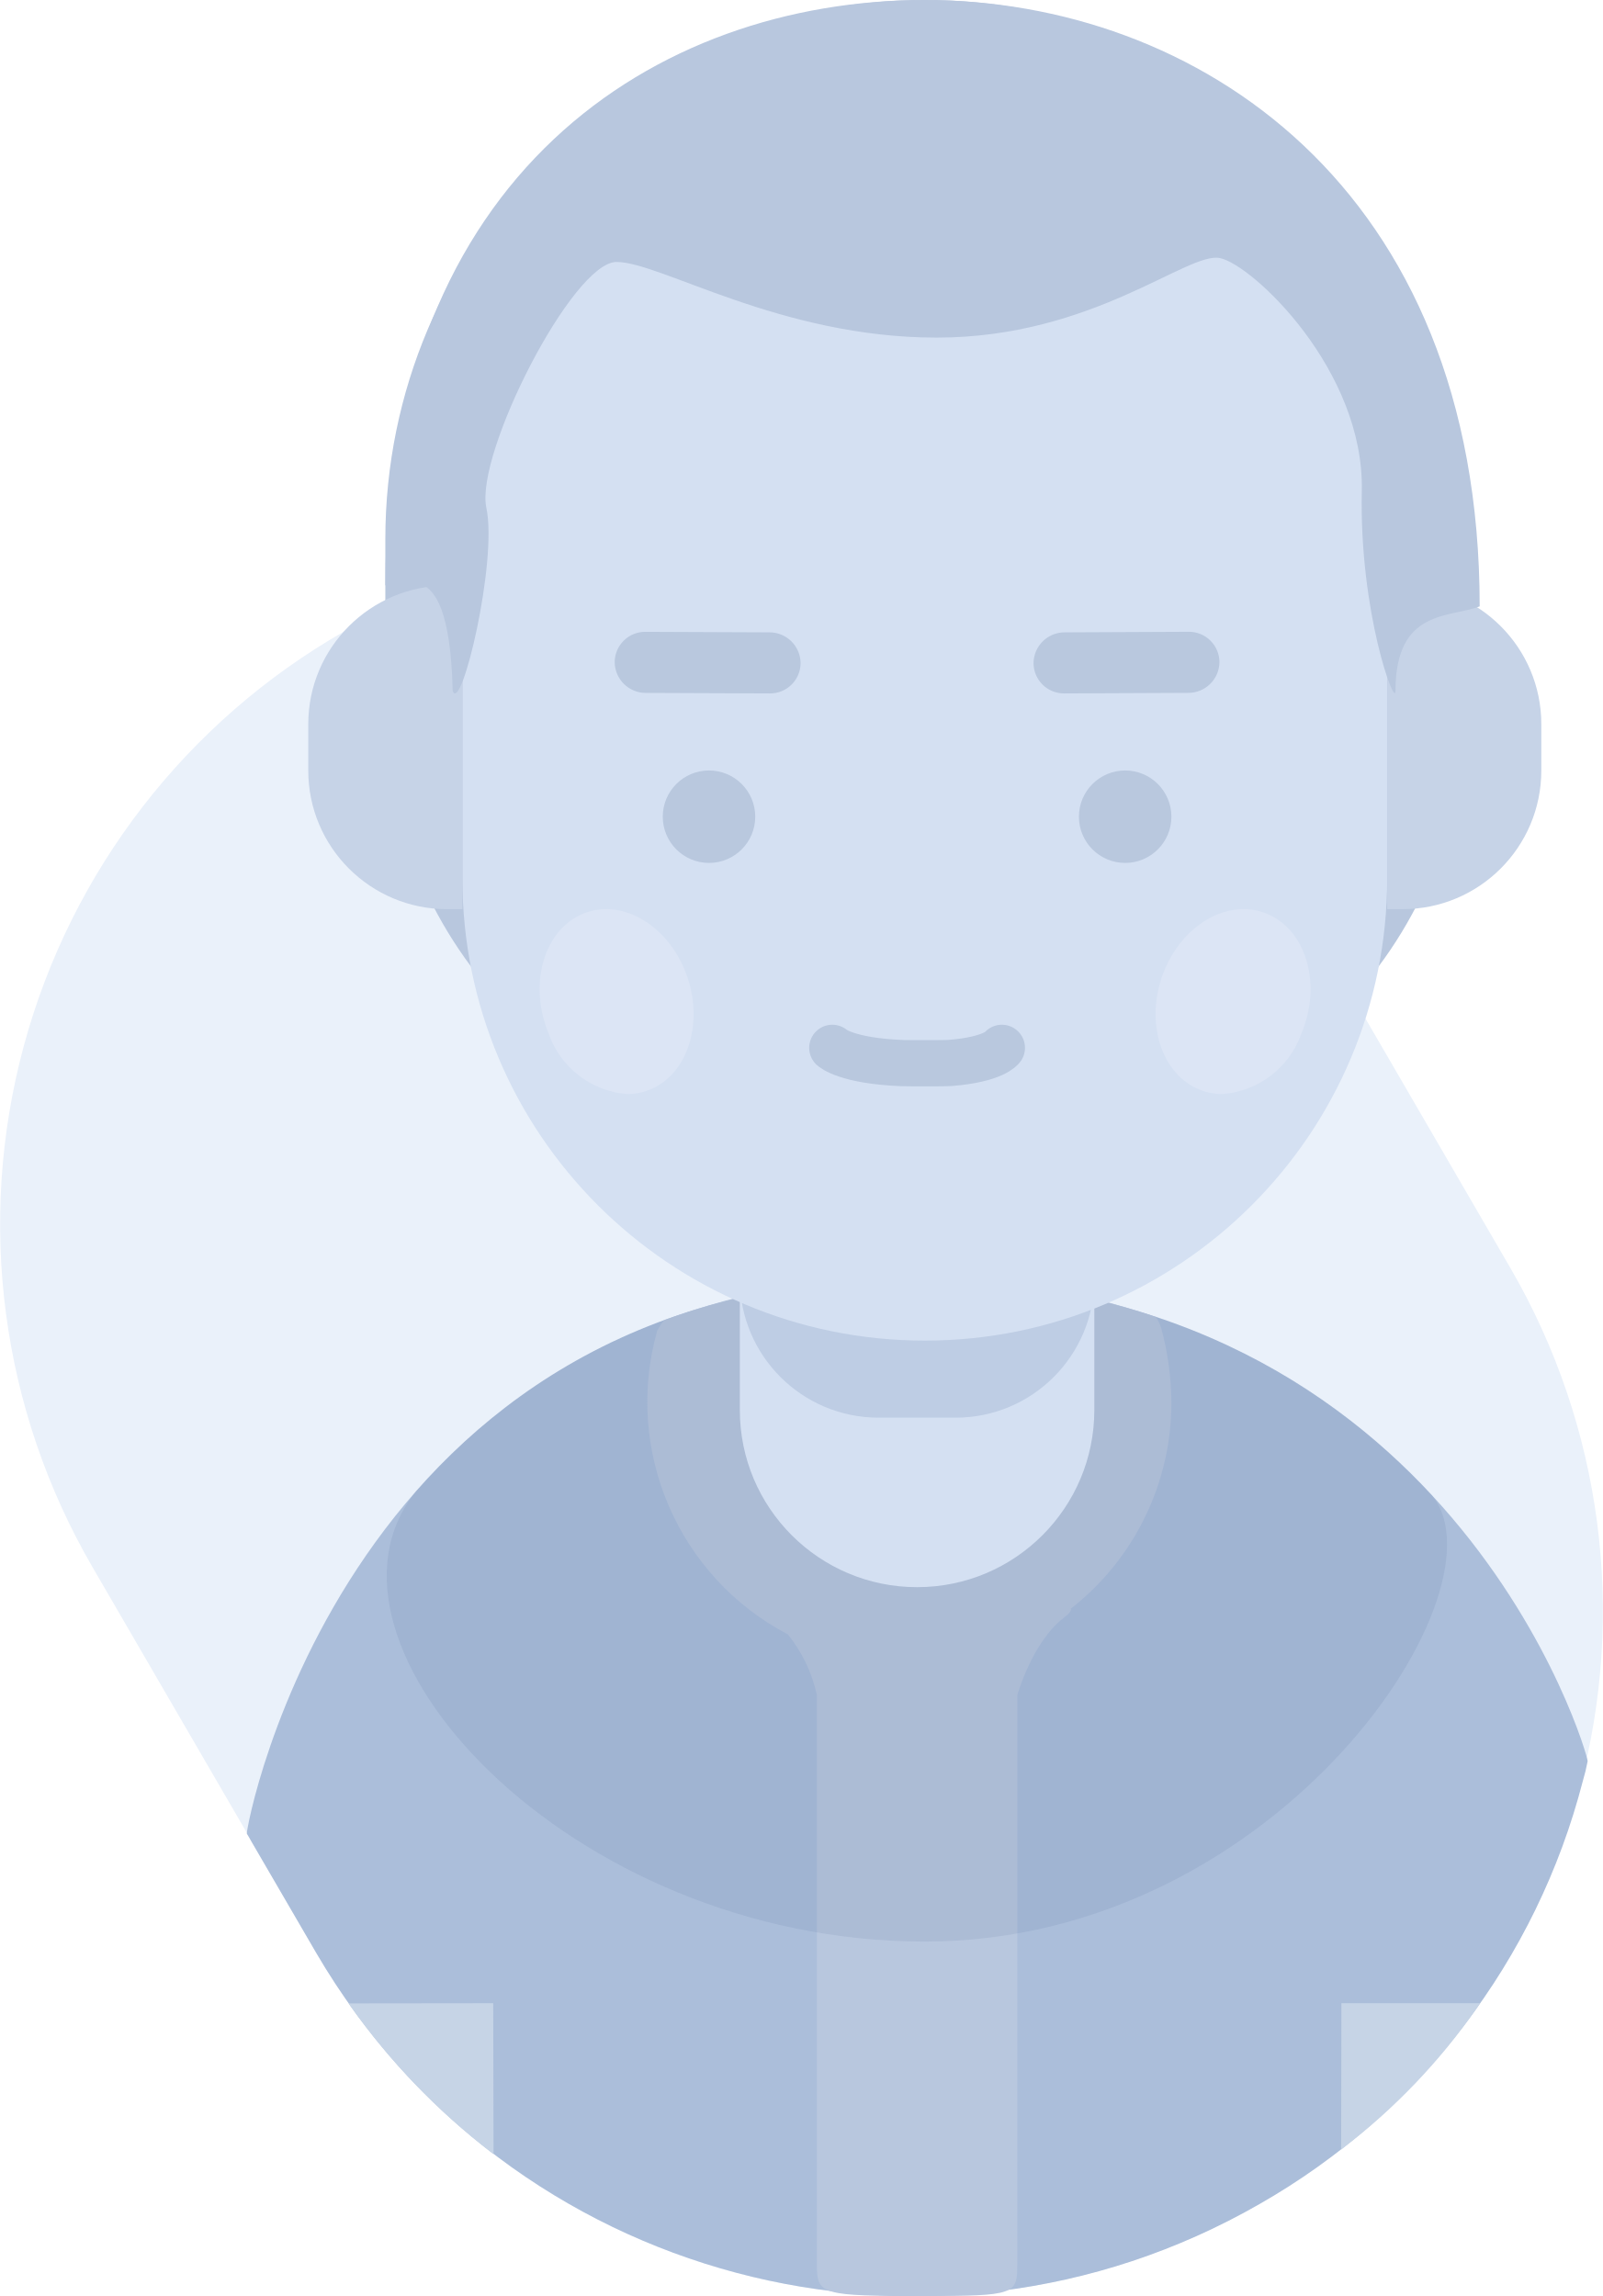
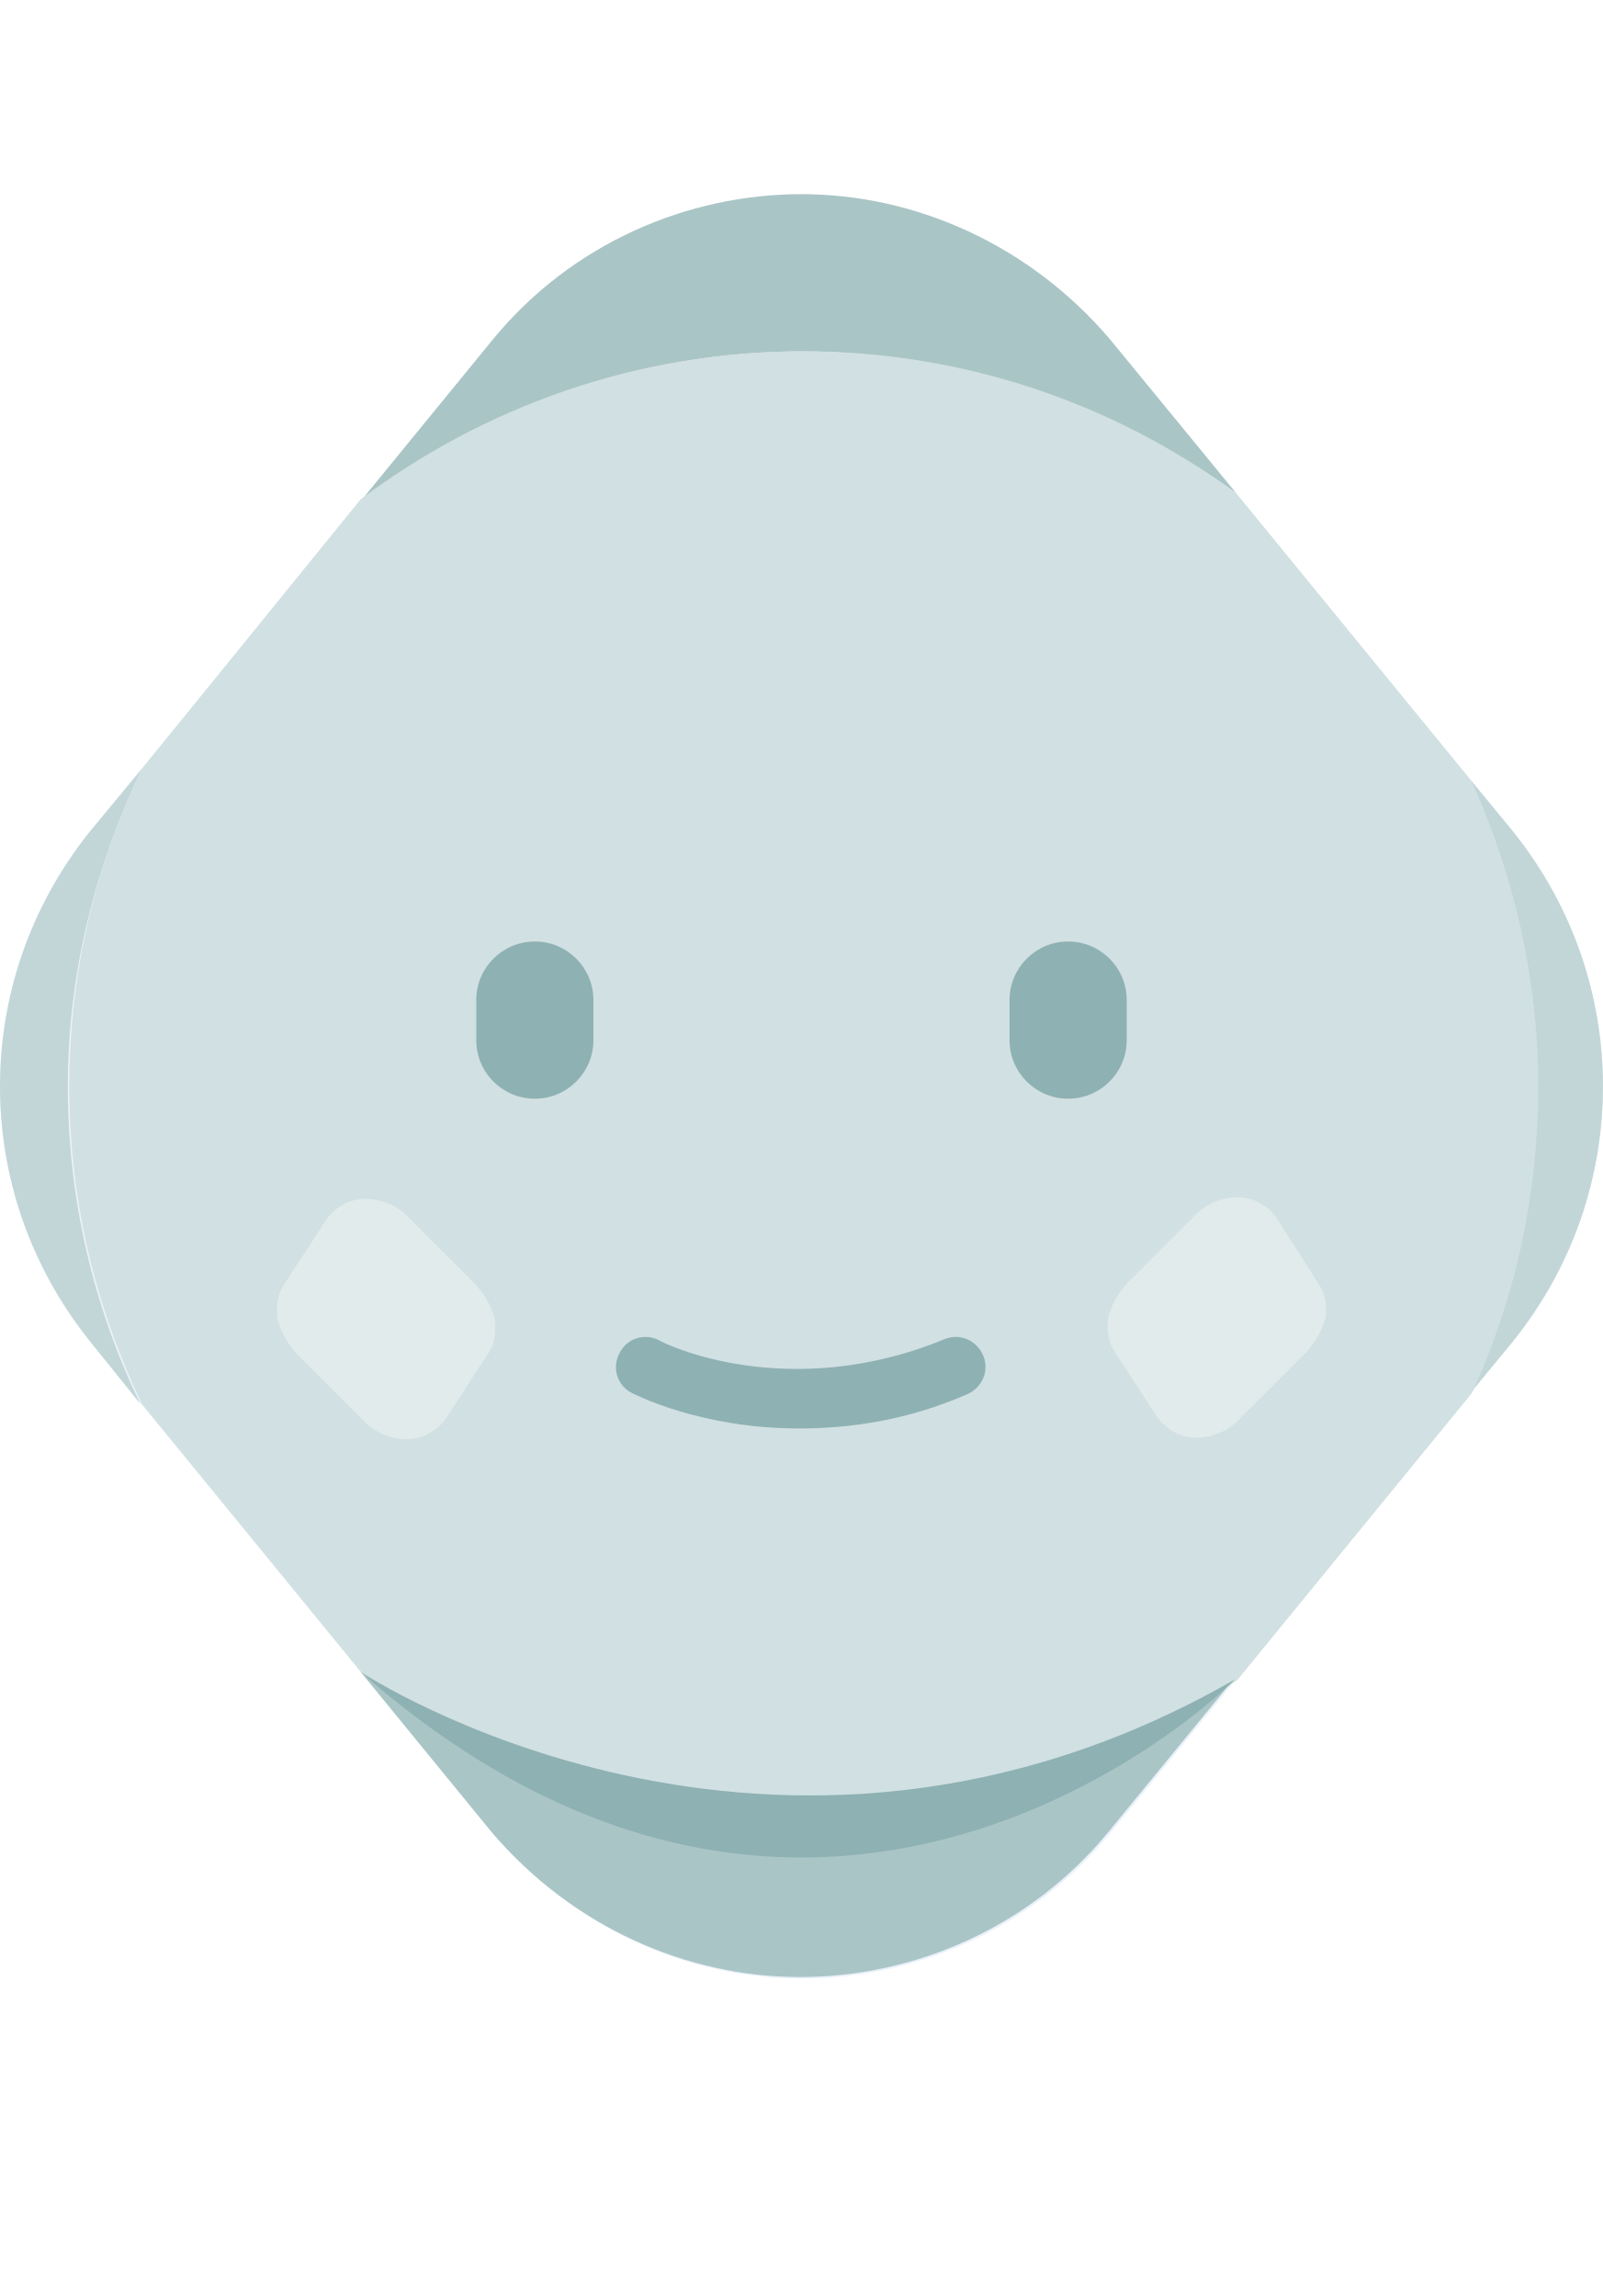
- <svg xmlns="http://www.w3.org/2000/svg" viewBox="0 0 104 149">
-   <defs>
-     <style>
-       .cls-1 {
-         clip-path: url(#clip-Canvas);
-       }
- 
-       .cls-2 {
-         fill: #eaf1fa;
-       }
- 
-       .cls-3 {
-         fill: #abbeda;
-       }
- 
-       .cls-4 {
-         fill: #c6d4e6;
-       }
- 
-       .cls-5 {
-         fill: #b8c7de;
-       }
- 
-       .cls-6 {
-         fill: rgba(22,51,110,0.57);
-         opacity: 0.129;
-       }
- 
-       .cls-7 {
-         fill: #d4e0f2;
-       }
- 
-       .cls-8 {
-         fill: #becde4;
-       }
- 
-       .cls-9 {
-         fill: #dce5f5;
-       }
- 
-       .cls-10 {
-         fill: #c6d3e7;
-       }
- 
-       .cls-11 {
-         fill: #b9c8de;
-       }
- 
-       .cls-12 {
-         fill: none;
-         stroke: #b9c8de;
-         stroke-linecap: round;
-         stroke-linejoin: round;
-         stroke-width: 3px;
-       }
-     </style>
-     <clipPath id="clip-Canvas">
-       <rect width="104" height="149" />
-     </clipPath>
-   </defs>
-   <g class="cls-1">
+ <svg xmlns="http://www.w3.org/2000/svg" version="1.1" id="Capa_1" x="0px" y="0px" viewBox="0 0 104 149" style="enable-background:new 0 0 104 149;" xml:space="preserve">
+   <style type="text/css">
+ 	.st0{fill:#EAF1FA;}
+ 	.st1{fill:#C2D6D8;}
+ 	.st2{fill:#AAC5C6;}
+ 	.st3{fill:#D1E0E2;}
+ 	.st4{fill:#8EB1B3;}
+ 	.st5{fill:#E1EBEB;}
+ </style>
+   <g>
+     <path class="st0" d="M98.2,54L72,22.1c-5.2-6.1-12.6-9.4-20-9.4s-14.9,3.2-20,9.4L5.8,54C1.9,58.9,0,64.7,0,70.5   C0,76.3,1.9,82.1,5.8,87l26.2,32c5.2,6.1,12.6,9.4,20,9.4s14.9-3.2,20-9.4l26.2-32c3.9-4.8,5.8-10.7,5.8-16.5   C104,64.7,102.1,58.9,98.2,54z" />
    <g>
-       <path class="cls-2" d="M22.358,40.96a44.86,44.86,0,0,1,61.082,16.27l14.57,25.087A44.308,44.308,0,0,1,81.643,143.04a44.86,44.86,0,0,1-61.082-16.27L5.991,101.682A44.309,44.309,0,0,1,22.358,40.96Z" />
-       <path class="cls-3" d="M59.031,83c35.136,0,44.023,30.926,43.975,31.292a12.785,12.785,0,0,1-.314,1.293A44.355,44.355,0,0,1,81.706,143.04a44.96,44.96,0,0,1-61.17-16.27l-4.26-7.324c-.086-.148-.141-.27-.261-.448S22.434,83,59.031,83Z" />
-       <path class="cls-4" d="M32.021,139.8l-.14-.107a44.325,44.325,0,0,1-9.15-9.51l-.122-.172L32,130Z" />
-       <path class="cls-4" d="M87.014,139.5l.134-.109a40.67,40.67,0,0,0,8.678-9.09l.2-.3H87.03Z" />
-       <path class="cls-5" d="M53,147V110a9.467,9.467,0,0,0-1.882-3.934,17.03,17.03,0,0,1-8.476-19.711,5.456,5.456,0,0,1,.438-.681,48.174,48.174,0,0,1,15.96-2.935,51.291,51.291,0,0,1,15.946,2.723,2.959,2.959,0,0,1,.345.7A19.026,19.026,0,0,1,76,91a16.972,16.972,0,0,1-6.533,13.4c.065.1-.057.288-.466.6-2.03,1.564-3,5-3,5v37c0,1.891-.183,2-6,2C53.342,149,53,148.928,53,147Z" />
-       <path class="cls-6" d="M59.031,83c16.337,0,27,6.686,33.727,13.878C98.236,102.734,83.158,126,60,126S19.095,106.539,27,96.769C33.493,89.38,43.585,83,59.031,83Z" />
-       <rect class="cls-7" width="23" height="31" rx="11.5" transform="translate(48 72)" />
-       <rect class="cls-8" width="23" height="18" rx="9" transform="translate(48 74)" />
-       <path class="cls-5" d="M35,0h0A35,35,0,0,1,70,35V45.96A28.04,28.04,0,0,1,41.96,74H28.04A28.04,28.04,0,0,1,0,45.96V35A35,35,0,0,1,35,0Z" transform="translate(25)" />
-       <rect class="cls-7" width="60" height="80" rx="30" transform="translate(30 7)" />
-       <path class="cls-9" d="M77.612,70.618c-2.442-1.165-3.352-4.623-2.032-7.726s4.368-4.674,6.809-3.509,3.352,4.622,2.032,7.725A5.907,5.907,0,0,1,79.315,71,3.932,3.932,0,0,1,77.612,70.618Zm-42-3.51c-1.311-3.1-.407-6.561,2.02-7.725s5.456.407,6.767,3.509.407,6.561-2.02,7.726A3.889,3.889,0,0,1,40.68,71,5.874,5.874,0,0,1,35.607,67.108Z" />
-       <path class="cls-10" d="M90,59V38h1a9,9,0,0,1,9,9v3a9,9,0,0,1-9,9ZM29,59a9,9,0,0,1-9-9V47a9,9,0,0,1,9-9h1V59Z" />
-       <path class="cls-11" d="M70,53a3,3,0,1,1,3,3A3,3,0,0,1,70,53ZM43,53a3,3,0,1,1,3,3A3,3,0,0,1,43,53Z" />
-       <path class="cls-11" d="M67.055,43.027a2.017,2.017,0,0,1,2.019-1.99L77.117,41a1.977,1.977,0,0,1,2,1.974,2.016,2.016,0,0,1-2.019,1.99L69.058,45h-.008A1.976,1.976,0,0,1,67.055,43.027ZM49.942,45,41.9,44.967a2.016,2.016,0,0,1-2.019-1.99,1.977,1.977,0,0,1,2-1.974l8.042.034a2.016,2.016,0,0,1,2.019,1.99A1.975,1.975,0,0,1,49.95,45Z" />
-       <path class="cls-12" d="M54,68s.9.848,4.554.991C58.7,69,59.85,69,60,69c.213,0,1.42,0,1.622-.018C64.482,68.759,65,68,65,68" />
-       <path class="cls-5" d="M25,37.95c.3.989,4.13-3.485,4.369,6.881.55,1.576,2.926-8.4,2.185-11.881S37.146,17,40,17s10.6,4.909,20.769,4.909,16.277-5.6,18.385-5.16,9.372,7.261,9.2,15.121,2.185,14.17,2.185,12.961c0-5.335,3.518-4.72,5.462-5.48C96,12.05,77.526,0,60,0S25,11.443,25,37.95Z" />
+       <path class="st1" d="M104,70.5c0-5.8-1.9-11.6-5.8-16.5l-2.8-3.4c2.8,6.1,4.3,12.8,4.3,19.9s-1.6,13.8-4.3,19.9l2.8-3.4    C102.1,82.1,104,76.3,104,70.5z" />
+       <path class="st2" d="M80.2,32l-8.2-10c-5.2-6.1-12.6-9.4-20-9.4c-7.4,0-14.9,3.2-20,9.4l-8.5,10.4c8-6,17.9-9.6,28.7-9.6    C62.6,22.9,72.3,26.3,80.2,32z" />
+       <path class="st1" d="M9.2,49.9L5.8,54C1.9,58.9,0,64.7,0,70.5S1.9,82.1,5.8,87l3.3,4.1c-3-6.2-4.7-13.2-4.7-20.6    S6.2,56.2,9.2,49.9z" />
+       <path class="st2" d="M23.4,108.5l8.5,10.4c5.2,6.1,12.6,9.4,20,9.4c7.4,0,14.9-3.2,20-9.4l8.2-10c-7.9,5.8-17.6,9.2-28.1,9.2    C41.4,118.1,31.4,114.5,23.4,108.5z" />
+       <path class="st3" d="M95.4,50.6L80.2,32c-7.9-5.8-17.6-9.2-28.1-9.2c-10.8,0-20.7,3.6-28.7,9.6L9.2,49.9c-3,6.2-4.7,13.2-4.7,20.6    s1.7,14.3,4.7,20.6l14.3,17.5c8,6,17.9,9.6,28.7,9.6c10.5,0,20.2-3.4,28.1-9.2l15.2-18.6c2.8-6.1,4.3-12.8,4.3-19.9    S98.2,56.7,95.4,50.6z" />
    </g>
+     <g>
+       <g>
+         <path class="st4" d="M51.8,92.7c-6.3,0-10.6-2.2-10.8-2.3c-1-0.5-1.3-1.7-0.8-2.6c0.5-1,1.7-1.3,2.6-0.8     c0.3,0.2,8.3,4.1,18.5-0.1c1-0.4,2.1,0.1,2.5,1.1c0.4,1-0.1,2.1-1.1,2.5C58.8,92.2,55.1,92.7,51.8,92.7z" />
+         <g>
+           <path class="st4" d="M34.7,61.1c-2.1,0-3.8,1.7-3.8,3.8v2.6c0,2.1,1.7,3.8,3.8,3.8c2.1,0,3.8-1.7,3.8-3.8v-2.6      C38.5,62.8,36.8,61.1,34.7,61.1z" />
+           <path class="st4" d="M69.3,61.1c-2.1,0-3.8,1.7-3.8,3.8v2.6c0,2.1,1.7,3.8,3.8,3.8c2.1,0,3.8-1.7,3.8-3.8v-2.6      C73.1,62.8,71.4,61.1,69.3,61.1z" />
+         </g>
+       </g>
+       <g>
+         <path class="st5" d="M85.6,83.4L82.8,79c-0.6-0.8-1.5-1.3-2.5-1.3s-2.1,0.4-2.9,1.3l-4.3,4.3c-0.6,0.7-1,1.4-1.2,2.2     c-0.1,0.8,0,1.6,0.4,2.2l2.8,4.3c0.6,0.8,1.5,1.3,2.5,1.3c1,0,2.1-0.4,2.9-1.3l4.3-4.3c0.6-0.7,1-1.4,1.2-2.2     C86.1,84.8,86,84,85.6,83.4z" />
+         <path class="st5" d="M18.4,83.4l2.8-4.3c0.6-0.8,1.5-1.3,2.5-1.3s2.1,0.4,2.9,1.3l4.3,4.3c0.6,0.7,1,1.4,1.2,2.2     c0.1,0.8,0,1.6-0.4,2.2l-2.8,4.3c-0.6,0.8-1.5,1.3-2.5,1.3s-2.1-0.4-2.9-1.3l-4.3-4.3c-0.6-0.7-1-1.4-1.2-2.2     C17.9,84.8,18,84,18.4,83.4z" />
+       </g>
+     </g>
+     <path class="st4" d="M23.4,108.5c0,0,26.7,17.7,56.7,0.5C80.2,109,53.9,135.3,23.4,108.5z" />
  </g>
</svg>
